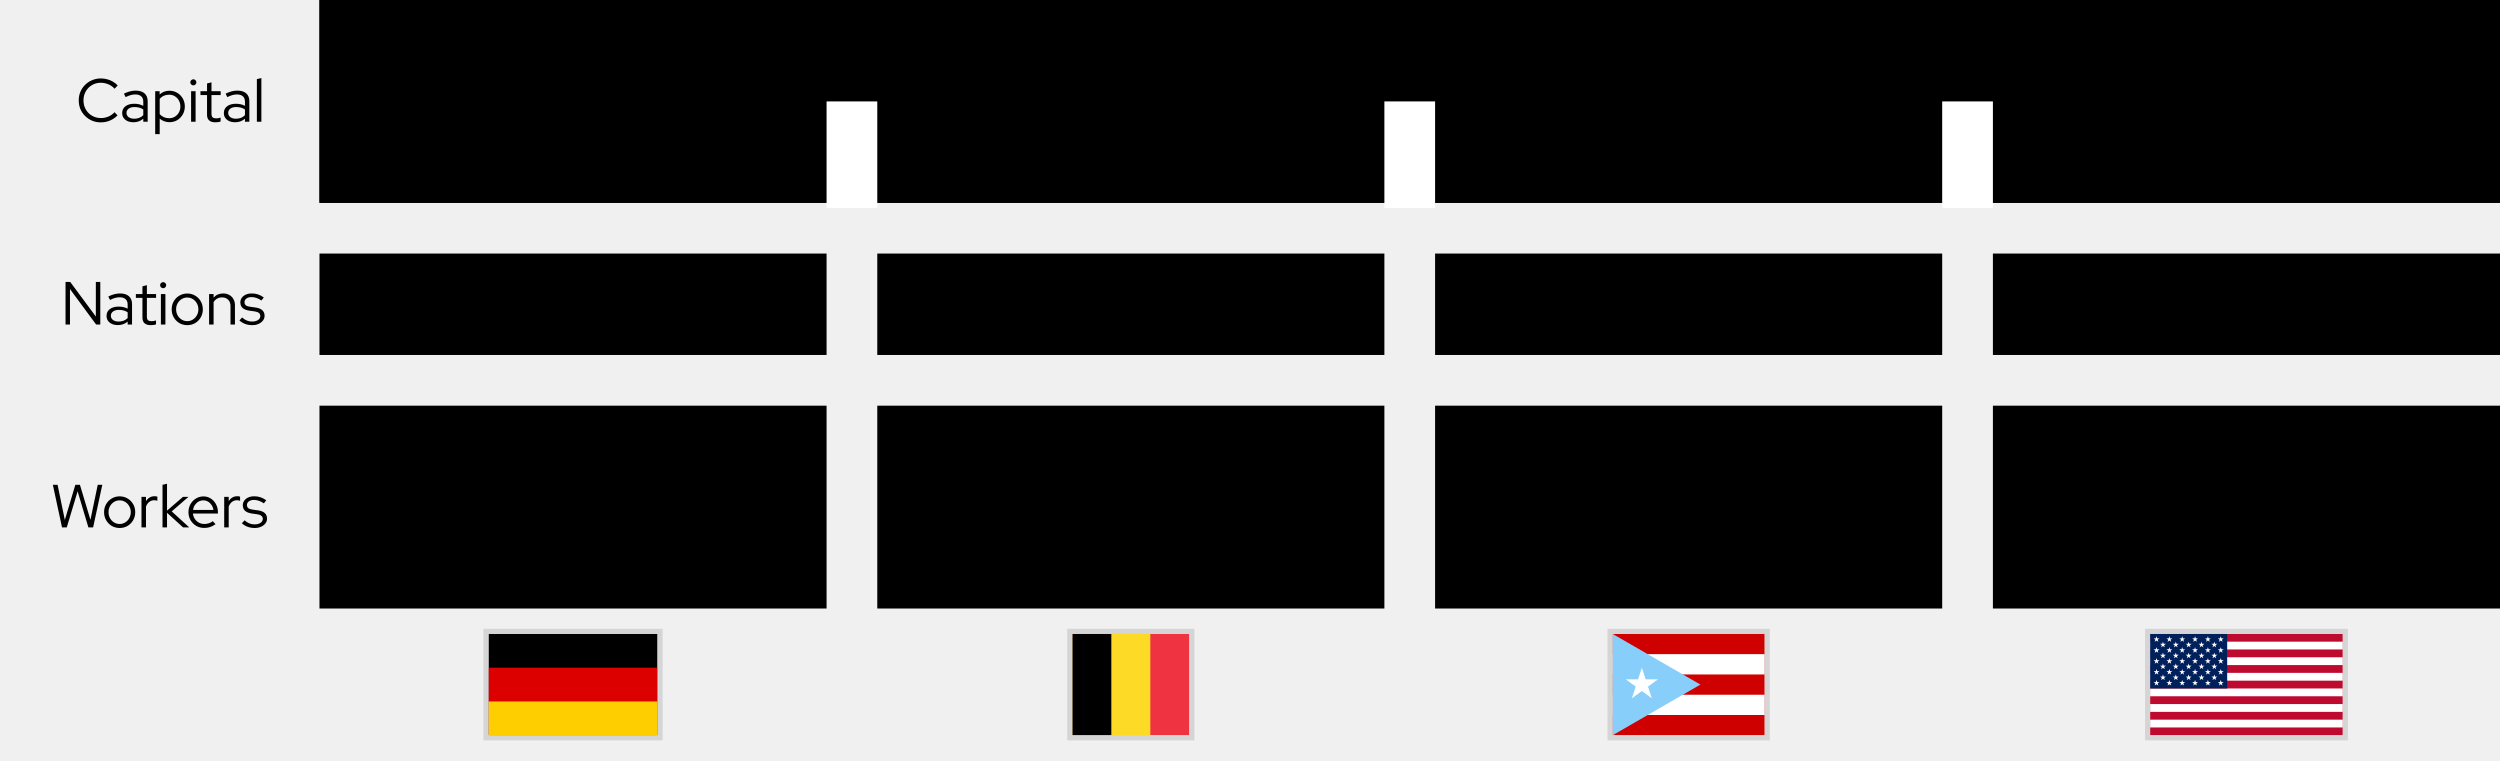
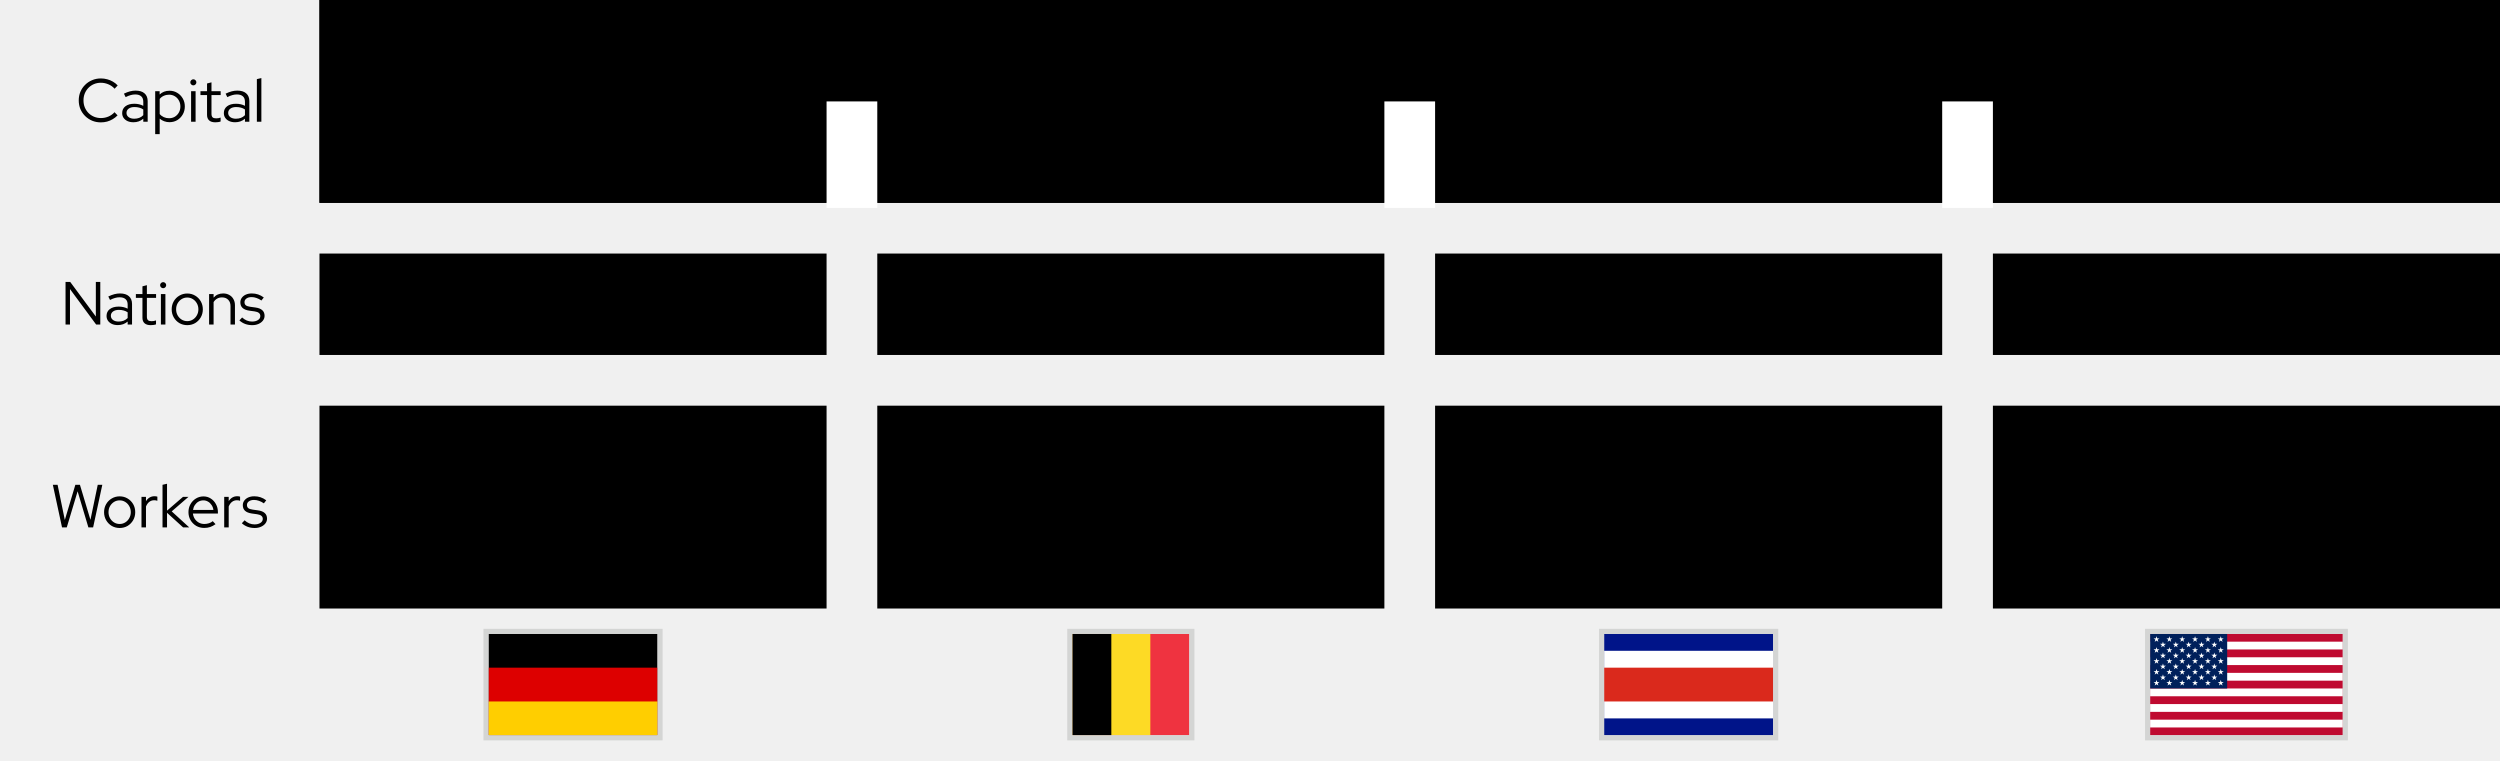
<svg xmlns="http://www.w3.org/2000/svg" width="493" height="150" viewBox="0 0 493 150" fill="none">
  <path d="M19.884 24.132C19.276 24.132 18.708 24.024 18.18 23.808C17.652 23.584 17.188 23.276 16.788 22.884C16.388 22.484 16.076 22.024 15.852 21.504C15.636 20.976 15.528 20.408 15.528 19.8C15.528 19.192 15.636 18.628 15.852 18.108C16.076 17.58 16.388 17.12 16.788 16.728C17.188 16.328 17.652 16.02 18.18 15.804C18.708 15.58 19.276 15.468 19.884 15.468C20.324 15.468 20.744 15.524 21.144 15.636C21.552 15.74 21.928 15.896 22.272 16.104C22.624 16.304 22.936 16.552 23.208 16.848L22.596 17.496C22.268 17.12 21.864 16.832 21.384 16.632C20.904 16.424 20.404 16.32 19.884 16.32C19.396 16.32 18.944 16.408 18.528 16.584C18.112 16.76 17.748 17.008 17.436 17.328C17.132 17.64 16.892 18.008 16.716 18.432C16.548 18.848 16.464 19.304 16.464 19.8C16.464 20.288 16.548 20.744 16.716 21.168C16.892 21.592 17.136 21.964 17.448 22.284C17.76 22.596 18.124 22.84 18.54 23.016C18.964 23.192 19.42 23.28 19.908 23.28C20.428 23.28 20.924 23.18 21.396 22.98C21.868 22.772 22.264 22.488 22.584 22.128L23.184 22.752C22.904 23.04 22.588 23.288 22.236 23.496C21.892 23.704 21.52 23.864 21.12 23.976C20.72 24.08 20.308 24.132 19.884 24.132ZM26.312 24.108C25.872 24.108 25.484 24.032 25.148 23.88C24.82 23.728 24.56 23.516 24.368 23.244C24.184 22.972 24.092 22.656 24.092 22.296C24.092 21.728 24.308 21.28 24.74 20.952C25.172 20.624 25.756 20.46 26.492 20.46C27.14 20.46 27.728 20.596 28.256 20.868V20.076C28.256 19.596 28.12 19.236 27.848 18.996C27.576 18.748 27.18 18.624 26.66 18.624C26.364 18.624 26.064 18.668 25.76 18.756C25.464 18.836 25.136 18.968 24.776 19.152L24.44 18.468C24.872 18.26 25.272 18.108 25.64 18.012C26.008 17.916 26.376 17.868 26.744 17.868C27.504 17.868 28.088 18.048 28.496 18.408C28.912 18.768 29.12 19.284 29.12 19.956V24H28.256V23.412C27.984 23.644 27.684 23.82 27.356 23.94C27.036 24.052 26.688 24.108 26.312 24.108ZM24.944 22.272C24.944 22.608 25.084 22.884 25.364 23.1C25.652 23.308 26.02 23.412 26.468 23.412C26.828 23.412 27.156 23.356 27.452 23.244C27.748 23.132 28.016 22.956 28.256 22.716V21.588C28.008 21.42 27.744 21.3 27.464 21.228C27.184 21.148 26.868 21.108 26.516 21.108C26.036 21.108 25.652 21.216 25.364 21.432C25.084 21.64 24.944 21.92 24.944 22.272ZM30.604 26.448V17.988H31.48V18.636C32 18.14 32.648 17.892 33.424 17.892C33.992 17.892 34.504 18.032 34.96 18.312C35.416 18.584 35.776 18.952 36.04 19.416C36.312 19.88 36.448 20.404 36.448 20.988C36.448 21.572 36.312 22.1 36.04 22.572C35.776 23.036 35.416 23.408 34.96 23.688C34.504 23.96 33.988 24.096 33.412 24.096C33.06 24.096 32.72 24.036 32.392 23.916C32.064 23.796 31.764 23.624 31.492 23.4V26.448H30.604ZM33.34 23.316C33.764 23.316 34.144 23.216 34.48 23.016C34.816 22.808 35.08 22.532 35.272 22.188C35.472 21.836 35.572 21.44 35.572 21C35.572 20.56 35.472 20.164 35.272 19.812C35.08 19.46 34.816 19.184 34.48 18.984C34.144 18.776 33.764 18.672 33.34 18.672C32.964 18.672 32.612 18.748 32.284 18.9C31.964 19.044 31.7 19.248 31.492 19.512V22.488C31.7 22.744 31.968 22.948 32.296 23.1C32.624 23.244 32.972 23.316 33.34 23.316ZM37.682 24V17.988H38.57V24H37.682ZM38.126 16.836C37.966 16.836 37.826 16.776 37.706 16.656C37.586 16.536 37.526 16.396 37.526 16.236C37.526 16.068 37.586 15.928 37.706 15.816C37.826 15.696 37.966 15.636 38.126 15.636C38.294 15.636 38.434 15.696 38.546 15.816C38.666 15.928 38.726 16.068 38.726 16.236C38.726 16.396 38.666 16.536 38.546 16.656C38.434 16.776 38.294 16.836 38.126 16.836ZM42.448 24.12C41.928 24.12 41.528 23.996 41.248 23.748C40.968 23.5 40.828 23.14 40.828 22.668V18.744H39.532V17.988H40.828V16.464L41.704 16.236V17.988H43.516V18.744H41.704V22.44C41.704 22.76 41.776 22.992 41.92 23.136C42.064 23.272 42.3 23.34 42.628 23.34C42.796 23.34 42.944 23.328 43.072 23.304C43.208 23.28 43.352 23.24 43.504 23.184V23.964C43.352 24.02 43.18 24.06 42.988 24.084C42.804 24.108 42.624 24.12 42.448 24.12ZM46.363 24.108C45.923 24.108 45.535 24.032 45.199 23.88C44.871 23.728 44.611 23.516 44.419 23.244C44.235 22.972 44.143 22.656 44.143 22.296C44.143 21.728 44.359 21.28 44.791 20.952C45.223 20.624 45.807 20.46 46.543 20.46C47.191 20.46 47.779 20.596 48.307 20.868V20.076C48.307 19.596 48.171 19.236 47.899 18.996C47.627 18.748 47.231 18.624 46.711 18.624C46.415 18.624 46.115 18.668 45.811 18.756C45.515 18.836 45.187 18.968 44.827 19.152L44.491 18.468C44.923 18.26 45.323 18.108 45.691 18.012C46.059 17.916 46.427 17.868 46.795 17.868C47.555 17.868 48.139 18.048 48.547 18.408C48.963 18.768 49.171 19.284 49.171 19.956V24H48.307V23.412C48.035 23.644 47.735 23.82 47.407 23.94C47.087 24.052 46.739 24.108 46.363 24.108ZM44.995 22.272C44.995 22.608 45.135 22.884 45.415 23.1C45.703 23.308 46.071 23.412 46.519 23.412C46.879 23.412 47.207 23.356 47.503 23.244C47.799 23.132 48.067 22.956 48.307 22.716V21.588C48.059 21.42 47.795 21.3 47.515 21.228C47.235 21.148 46.919 21.108 46.567 21.108C46.087 21.108 45.703 21.216 45.415 21.432C45.135 21.64 44.995 21.92 44.995 22.272ZM50.654 24V15.6L51.542 15.396V24H50.654Z" fill="black" />
  <path d="M12.924 64V55.6H13.848L18.9 62.416V55.6H19.776V64H18.96L13.8 57.004V64H12.924ZM23.23 64.108C22.79 64.108 22.402 64.032 22.066 63.88C21.738 63.728 21.478 63.516 21.286 63.244C21.102 62.972 21.01 62.656 21.01 62.296C21.01 61.728 21.226 61.28 21.658 60.952C22.09 60.624 22.674 60.46 23.41 60.46C24.058 60.46 24.646 60.596 25.174 60.868V60.076C25.174 59.596 25.038 59.236 24.766 58.996C24.494 58.748 24.098 58.624 23.578 58.624C23.282 58.624 22.982 58.668 22.678 58.756C22.382 58.836 22.054 58.968 21.694 59.152L21.358 58.468C21.79 58.26 22.19 58.108 22.558 58.012C22.926 57.916 23.294 57.868 23.662 57.868C24.422 57.868 25.006 58.048 25.414 58.408C25.83 58.768 26.038 59.284 26.038 59.956V64H25.174V63.412C24.902 63.644 24.602 63.82 24.274 63.94C23.954 64.052 23.606 64.108 23.23 64.108ZM21.862 62.272C21.862 62.608 22.002 62.884 22.282 63.1C22.57 63.308 22.938 63.412 23.386 63.412C23.746 63.412 24.074 63.356 24.37 63.244C24.666 63.132 24.934 62.956 25.174 62.716V61.588C24.926 61.42 24.662 61.3 24.382 61.228C24.102 61.148 23.786 61.108 23.434 61.108C22.954 61.108 22.57 61.216 22.282 61.432C22.002 61.64 21.862 61.92 21.862 62.272ZM29.71 64.12C29.19 64.12 28.79 63.996 28.51 63.748C28.23 63.5 28.09 63.14 28.09 62.668V58.744H26.794V57.988H28.09V56.464L28.966 56.236V57.988H30.778V58.744H28.966V62.44C28.966 62.76 29.038 62.992 29.182 63.136C29.326 63.272 29.562 63.34 29.89 63.34C30.058 63.34 30.206 63.328 30.334 63.304C30.47 63.28 30.614 63.24 30.766 63.184V63.964C30.614 64.02 30.442 64.06 30.25 64.084C30.066 64.108 29.886 64.12 29.71 64.12ZM31.729 64V57.988H32.617V64H31.729ZM32.173 56.836C32.013 56.836 31.873 56.776 31.753 56.656C31.633 56.536 31.573 56.396 31.573 56.236C31.573 56.068 31.633 55.928 31.753 55.816C31.873 55.696 32.013 55.636 32.173 55.636C32.341 55.636 32.481 55.696 32.593 55.816C32.713 55.928 32.773 56.068 32.773 56.236C32.773 56.396 32.713 56.536 32.593 56.656C32.481 56.776 32.341 56.836 32.173 56.836ZM36.927 64.12C36.359 64.12 35.839 63.984 35.367 63.712C34.903 63.432 34.535 63.056 34.263 62.584C33.991 62.112 33.855 61.584 33.855 61C33.855 60.416 33.991 59.888 34.263 59.416C34.535 58.944 34.903 58.572 35.367 58.3C35.839 58.02 36.359 57.88 36.927 57.88C37.503 57.88 38.023 58.02 38.487 58.3C38.951 58.572 39.319 58.944 39.591 59.416C39.863 59.888 39.999 60.416 39.999 61C39.999 61.584 39.863 62.112 39.591 62.584C39.319 63.056 38.951 63.432 38.487 63.712C38.023 63.984 37.503 64.12 36.927 64.12ZM36.927 63.328C37.335 63.328 37.703 63.224 38.031 63.016C38.367 62.808 38.631 62.528 38.823 62.176C39.023 61.824 39.123 61.432 39.123 61C39.123 60.56 39.023 60.168 38.823 59.824C38.631 59.472 38.367 59.192 38.031 58.984C37.703 58.776 37.335 58.672 36.927 58.672C36.519 58.672 36.147 58.776 35.811 58.984C35.483 59.192 35.219 59.472 35.019 59.824C34.827 60.168 34.731 60.56 34.731 61C34.731 61.432 34.827 61.824 35.019 62.176C35.219 62.528 35.483 62.808 35.811 63.016C36.147 63.224 36.519 63.328 36.927 63.328ZM41.233 64V57.988H42.121V58.696C42.593 58.144 43.225 57.868 44.017 57.868C44.473 57.868 44.873 57.968 45.217 58.168C45.569 58.36 45.841 58.632 46.033 58.984C46.233 59.328 46.333 59.732 46.333 60.196V64H45.457V60.376C45.457 59.84 45.305 59.42 45.001 59.116C44.705 58.804 44.297 58.648 43.777 58.648C43.417 58.648 43.097 58.728 42.817 58.888C42.537 59.048 42.305 59.276 42.121 59.572V64H41.233ZM49.739 64.12C49.242 64.12 48.775 64.04 48.334 63.88C47.903 63.712 47.526 63.48 47.206 63.184L47.746 62.608C48.026 62.864 48.334 63.064 48.67 63.208C49.007 63.344 49.35 63.412 49.703 63.412C50.182 63.412 50.575 63.312 50.879 63.112C51.182 62.912 51.334 62.652 51.334 62.332C51.334 62.068 51.242 61.864 51.059 61.72C50.883 61.568 50.602 61.464 50.218 61.408L49.175 61.264C48.575 61.176 48.127 60.996 47.831 60.724C47.542 60.452 47.398 60.084 47.398 59.62C47.398 59.284 47.495 58.984 47.687 58.72C47.879 58.456 48.142 58.248 48.478 58.096C48.822 57.944 49.215 57.868 49.654 57.868C50.094 57.868 50.507 57.932 50.891 58.06C51.275 58.188 51.651 58.388 52.019 58.66L51.55 59.26C51.215 59.028 50.886 58.86 50.566 58.756C50.255 58.644 49.934 58.588 49.606 58.588C49.191 58.588 48.855 58.68 48.599 58.864C48.343 59.048 48.215 59.288 48.215 59.584C48.215 59.856 48.303 60.064 48.478 60.208C48.654 60.344 48.938 60.44 49.331 60.496L50.374 60.64C50.974 60.72 51.422 60.896 51.718 61.168C52.023 61.44 52.175 61.812 52.175 62.284C52.175 62.628 52.066 62.94 51.85 63.22C51.635 63.5 51.343 63.72 50.974 63.88C50.614 64.04 50.203 64.12 49.739 64.12Z" fill="black" />
  <path d="M12.232 104L10.42 95.6H11.356L12.784 102.536L14.86 95.6H15.76L17.836 102.512L19.276 95.6H20.176L18.364 104H17.428L15.304 96.884L13.168 104H12.232ZM23.595 104.12C23.027 104.12 22.507 103.984 22.035 103.712C21.571 103.432 21.203 103.056 20.931 102.584C20.659 102.112 20.523 101.584 20.523 101C20.523 100.416 20.659 99.888 20.931 99.416C21.203 98.944 21.571 98.572 22.035 98.3C22.507 98.02 23.027 97.88 23.595 97.88C24.171 97.88 24.691 98.02 25.155 98.3C25.619 98.572 25.987 98.944 26.259 99.416C26.531 99.888 26.667 100.416 26.667 101C26.667 101.584 26.531 102.112 26.259 102.584C25.987 103.056 25.619 103.432 25.155 103.712C24.691 103.984 24.171 104.12 23.595 104.12ZM23.595 103.328C24.003 103.328 24.371 103.224 24.699 103.016C25.035 102.808 25.299 102.528 25.491 102.176C25.691 101.824 25.791 101.432 25.791 101C25.791 100.56 25.691 100.168 25.491 99.824C25.299 99.472 25.035 99.192 24.699 98.984C24.371 98.776 24.003 98.672 23.595 98.672C23.187 98.672 22.815 98.776 22.479 98.984C22.151 99.192 21.887 99.472 21.687 99.824C21.495 100.168 21.399 100.56 21.399 101C21.399 101.432 21.495 101.824 21.687 102.176C21.887 102.528 22.151 102.808 22.479 103.016C22.815 103.224 23.187 103.328 23.595 103.328ZM27.901 104V97.988H28.788V98.84C28.973 98.528 29.204 98.288 29.485 98.12C29.773 97.944 30.101 97.856 30.468 97.856C30.677 97.856 30.864 97.884 31.032 97.94V98.756C30.928 98.716 30.825 98.688 30.721 98.672C30.616 98.656 30.512 98.648 30.409 98.648C30.041 98.648 29.716 98.756 29.436 98.972C29.165 99.18 28.948 99.484 28.788 99.884V104H27.901ZM32.049 104V95.6L32.937 95.396V100.7L36.081 97.988H37.161L33.861 100.844L37.317 104H36.105L32.937 101.12V104H32.049ZM40.26 104.108C39.684 104.108 39.16 103.972 38.688 103.7C38.224 103.42 37.852 103.044 37.572 102.572C37.3 102.1 37.164 101.572 37.164 100.988C37.164 100.412 37.296 99.892 37.56 99.428C37.824 98.956 38.18 98.584 38.628 98.312C39.076 98.032 39.576 97.892 40.128 97.892C40.664 97.892 41.144 98.032 41.568 98.312C42 98.584 42.34 98.956 42.588 99.428C42.844 99.892 42.972 100.412 42.972 100.988V101.264H38.04C38.088 101.656 38.212 102.008 38.412 102.32C38.62 102.632 38.888 102.88 39.216 103.064C39.544 103.24 39.904 103.328 40.296 103.328C40.608 103.328 40.912 103.28 41.208 103.184C41.504 103.088 41.752 102.952 41.952 102.776L42.504 103.364C42.168 103.612 41.816 103.8 41.448 103.928C41.088 104.048 40.692 104.108 40.26 104.108ZM38.064 100.556H42.084C42.036 100.196 41.916 99.876 41.724 99.596C41.54 99.308 41.308 99.084 41.028 98.924C40.748 98.756 40.44 98.672 40.104 98.672C39.76 98.672 39.444 98.752 39.156 98.912C38.868 99.072 38.628 99.296 38.436 99.584C38.244 99.864 38.12 100.188 38.064 100.556ZM44.213 104V97.988H45.101V98.84C45.285 98.528 45.517 98.288 45.797 98.12C46.085 97.944 46.413 97.856 46.781 97.856C46.989 97.856 47.177 97.884 47.345 97.94V98.756C47.241 98.716 47.137 98.688 47.033 98.672C46.929 98.656 46.825 98.648 46.721 98.648C46.353 98.648 46.029 98.756 45.749 98.972C45.477 99.18 45.261 99.484 45.101 99.884V104H44.213ZM50.223 104.12C49.727 104.12 49.259 104.04 48.819 103.88C48.387 103.712 48.011 103.48 47.691 103.184L48.231 102.608C48.511 102.864 48.819 103.064 49.155 103.208C49.491 103.344 49.835 103.412 50.187 103.412C50.667 103.412 51.059 103.312 51.363 103.112C51.667 102.912 51.819 102.652 51.819 102.332C51.819 102.068 51.727 101.864 51.543 101.72C51.367 101.568 51.087 101.464 50.703 101.408L49.659 101.264C49.059 101.176 48.611 100.996 48.315 100.724C48.027 100.452 47.883 100.084 47.883 99.62C47.883 99.284 47.979 98.984 48.171 98.72C48.363 98.456 48.627 98.248 48.963 98.096C49.307 97.944 49.699 97.868 50.139 97.868C50.579 97.868 50.991 97.932 51.375 98.06C51.759 98.188 52.135 98.388 52.503 98.66L52.035 99.26C51.699 99.028 51.371 98.86 51.051 98.756C50.739 98.644 50.419 98.588 50.091 98.588C49.675 98.588 49.339 98.68 49.083 98.864C48.827 99.048 48.699 99.288 48.699 99.584C48.699 99.856 48.787 100.064 48.963 100.208C49.139 100.344 49.423 100.44 49.815 100.496L50.859 100.64C51.459 100.72 51.907 100.896 52.203 101.168C52.507 101.44 52.659 101.812 52.659 102.284C52.659 102.628 52.551 102.94 52.335 103.22C52.119 103.5 51.827 103.72 51.459 103.88C51.099 104.04 50.687 104.12 50.223 104.12Z" fill="black" />
  <g clip-path="url(#clip0_288_102)">
    <path d="M129.666 125H96.333V145H129.666V125Z" fill="black" />
    <path d="M129.666 131.667H96.333V145H129.666V131.667Z" fill="#DD0000" />
    <path d="M129.666 138.333H96.333V145H129.666V138.333Z" fill="#FFCE00" />
  </g>
  <rect x="95.833" y="124.5" width="34.333" height="21" stroke="#D4D5D4" />
  <g clip-path="url(#clip1_288_102)">
    <path d="M211.462 125H234.539V145H211.462V125Z" fill="#EF3340" />
    <path d="M211.462 125H226.847V145H211.462V125Z" fill="#FDDA25" />
    <path d="M211.462 125H219.154V145H211.462V125Z" fill="black" />
  </g>
  <rect x="210.962" y="124.5" width="24.077" height="21" stroke="#D4D5D4" />
  <g clip-path="url(#clip2_288_102)">
-     <path d="M318 125H348V145H318" fill="#CE0000" />
-     <path d="M318 129H348V133H318V137H348V141H318" fill="white" />
-     <path d="M318 125L335.32 135L318 145" fill="#87CEFA" />
-     <path d="M323.774 131.667L321.814 137.697L326.944 133.97H320.604L325.734 137.697" fill="white" />
+     <path d="M316.333 125H349.666V145H316.333V125Z" fill="#001489" />
+     <path d="M316.333 128.333H349.666V141.667H316.333V128.333Z" fill="white" />
+     <path d="M316.333 131.667H349.666V138.333H316.333V131.667Z" fill="#DA291C" />
  </g>
-   <rect x="317.5" y="124.5" width="31" height="21" stroke="#D4D5D4" />
+   <rect x="315.833" y="124.5" width="34.333" height="21" stroke="#D4D5D4" />
  <g clip-path="url(#clip3_288_102)">
    <path d="M424 125H462V145H424" fill="#BF0A30" />
    <path d="M424 127.308H462H424ZM462 130.385H424H462ZM424 133.461H462H424ZM462 136.538H424H462ZM424 139.615H462H424ZM462 142.692H424H462Z" fill="black" />
    <path d="M424 127.308H462M462 130.385H424M424 133.461H462M462 136.538H424M424 139.615H462M462 142.692H424" stroke="white" stroke-width="1.538" />
    <path d="M424 125H439.2V135.769H424" fill="#00205B" />
    <path d="M425.267 125.461L425.629 126.575L424.682 125.887H425.852L424.905 126.575L425.267 125.461Z" fill="white" />
    <path d="M425.267 127.615L425.629 128.728L424.682 128.04H425.852L424.905 128.728L425.267 127.615Z" fill="white" />
    <path d="M425.267 129.769L425.629 130.882L424.682 130.194H425.852L424.905 130.882L425.267 129.769Z" fill="white" />
    <path d="M425.267 131.923L425.629 133.036L424.682 132.348H425.852L424.905 133.036L425.267 131.923Z" fill="white" />
    <path d="M425.267 134.077L425.629 135.19L424.682 134.502H425.852L424.905 135.19L425.267 134.077Z" fill="white" />
    <path d="M426.534 126.539L426.895 127.652L425.948 126.964H427.119L426.172 127.652L426.534 126.539Z" fill="white" />
    <path d="M426.534 128.692L426.895 129.806L425.948 129.118H427.119L426.172 129.806L426.534 128.692Z" fill="white" />
    <path d="M426.534 130.846L426.895 131.959L425.948 131.271H427.119L426.172 131.959L426.534 130.846Z" fill="white" />
    <path d="M426.534 133L426.895 134.113L425.948 133.425H427.119L426.172 134.113L426.534 133Z" fill="white" />
    <path d="M427.8 125.461L428.162 126.575L427.215 125.887H428.385L427.438 126.575L427.8 125.461Z" fill="white" />
    <path d="M427.8 127.615L428.162 128.728L427.215 128.04H428.385L427.438 128.728L427.8 127.615Z" fill="white" />
    <path d="M427.8 129.769L428.162 130.882L427.215 130.194H428.385L427.438 130.882L427.8 129.769Z" fill="white" />
    <path d="M427.8 131.923L428.162 133.036L427.215 132.348H428.385L427.438 133.036L427.8 131.923Z" fill="white" />
    <path d="M427.8 134.077L428.162 135.19L427.215 134.502H428.385L427.438 135.19L427.8 134.077Z" fill="white" />
    <path d="M429.067 126.539L429.428 127.652L428.481 126.964H429.652L428.705 127.652L429.067 126.539Z" fill="white" />
    <path d="M429.067 128.692L429.428 129.806L428.481 129.118H429.652L428.705 129.806L429.067 128.692Z" fill="white" />
    <path d="M429.067 130.846L429.428 131.959L428.481 131.271H429.652L428.705 131.959L429.067 130.846Z" fill="white" />
    <path d="M429.067 133L429.428 134.113L428.481 133.425H429.652L428.705 134.113L429.067 133Z" fill="white" />
    <path d="M430.333 125.461L430.695 126.575L429.748 125.887H430.919L429.972 126.575L430.333 125.461Z" fill="white" />
    <path d="M430.333 127.615L430.695 128.728L429.748 128.04H430.919L429.972 128.728L430.333 127.615Z" fill="white" />
    <path d="M430.333 129.769L430.695 130.882L429.748 130.194H430.919L429.972 130.882L430.333 129.769Z" fill="white" />
    <path d="M430.333 131.923L430.695 133.036L429.748 132.348H430.919L429.972 133.036L430.333 131.923Z" fill="white" />
    <path d="M430.333 134.077L430.695 135.19L429.748 134.502H430.919L429.972 135.19L430.333 134.077Z" fill="white" />
    <path d="M431.6 126.539L431.962 127.652L431.015 126.964H432.185L431.238 127.652L431.6 126.539Z" fill="white" />
    <path d="M431.6 128.692L431.962 129.806L431.015 129.118H432.185L431.238 129.806L431.6 128.692Z" fill="white" />
    <path d="M431.6 130.846L431.962 131.959L431.015 131.271H432.185L431.238 131.959L431.6 130.846Z" fill="white" />
    <path d="M431.6 133L431.962 134.113L431.015 133.425H432.185L431.238 134.113L431.6 133Z" fill="white" />
    <path d="M432.867 125.461L433.228 126.575L432.281 125.887H433.452L432.505 126.575L432.867 125.461Z" fill="white" />
    <path d="M432.867 127.615L433.228 128.728L432.281 128.04H433.452L432.505 128.728L432.867 127.615Z" fill="white" />
    <path d="M432.867 129.769L433.228 130.882L432.281 130.194H433.452L432.505 130.882L432.867 129.769Z" fill="white" />
    <path d="M432.867 131.923L433.228 133.036L432.281 132.348H433.452L432.505 133.036L432.867 131.923Z" fill="white" />
    <path d="M432.867 134.077L433.228 135.19L432.281 134.502H433.452L432.505 135.19L432.867 134.077Z" fill="white" />
    <path d="M434.133 126.539L434.495 127.652L433.548 126.964H434.718L433.771 127.652L434.133 126.539Z" fill="white" />
    <path d="M434.133 128.692L434.495 129.806L433.548 129.118H434.718L433.771 129.806L434.133 128.692Z" fill="white" />
    <path d="M434.133 130.846L434.495 131.959L433.548 131.271H434.718L433.771 131.959L434.133 130.846Z" fill="white" />
    <path d="M434.133 133L434.495 134.113L433.548 133.425H434.718L433.771 134.113L434.133 133Z" fill="white" />
    <path d="M435.4 125.461L435.761 126.575L434.814 125.887H435.985L435.038 126.575L435.4 125.461Z" fill="white" />
    <path d="M435.4 127.615L435.761 128.728L434.814 128.04H435.985L435.038 128.728L435.4 127.615Z" fill="white" />
    <path d="M435.4 129.769L435.761 130.882L434.814 130.194H435.985L435.038 130.882L435.4 129.769Z" fill="white" />
    <path d="M435.4 131.923L435.761 133.036L434.814 132.348H435.985L435.038 133.036L435.4 131.923Z" fill="white" />
    <path d="M435.4 134.077L435.761 135.19L434.814 134.502H435.985L435.038 135.19L435.4 134.077Z" fill="white" />
    <path d="M436.666 126.539L437.028 127.652L436.081 126.964H437.252L436.305 127.652L436.666 126.539Z" fill="white" />
    <path d="M436.666 128.692L437.028 129.806L436.081 129.118H437.252L436.305 129.806L436.666 128.692Z" fill="white" />
    <path d="M436.666 130.846L437.028 131.959L436.081 131.271H437.252L436.305 131.959L436.666 130.846Z" fill="white" />
    <path d="M436.666 133L437.028 134.113L436.081 133.425H437.252L436.305 134.113L436.666 133Z" fill="white" />
    <path d="M437.933 125.461L438.295 126.575L437.348 125.887H438.518L437.571 126.575L437.933 125.461Z" fill="white" />
    <path d="M437.933 127.615L438.295 128.728L437.348 128.04H438.518L437.571 128.728L437.933 127.615Z" fill="white" />
    <path d="M437.933 129.769L438.295 130.882L437.348 130.194H438.518L437.571 130.882L437.933 129.769Z" fill="white" />
    <path d="M437.933 131.923L438.295 133.036L437.348 132.348H438.518L437.571 133.036L437.933 131.923Z" fill="white" />
    <path d="M437.933 134.077L438.295 135.19L437.348 134.502H438.518L437.571 135.19L437.933 134.077Z" fill="white" />
  </g>
  <rect x="423.5" y="124.5" width="39" height="21" stroke="#D4D5D4" />
  <rect x="63" width="430" height="40" fill="black" />
  <rect x="63" width="100" height="40" fill="black" />
  <rect x="173" width="100" height="40" fill="black" />
  <rect x="283" width="100" height="40" fill="black" />
  <rect x="393" width="100" height="40" fill="black" />
  <rect x="63" y="50" width="100" height="20" fill="black" />
  <rect x="173" y="50" width="100" height="20" fill="black" />
  <rect x="283" y="50" width="100" height="20" fill="black" />
  <rect x="393" y="50" width="100" height="20" fill="black" />
  <rect x="63" y="80" width="100" height="40" fill="black" />
  <rect x="173" y="80" width="100" height="40" fill="black" />
  <rect x="283" y="80" width="100" height="40" fill="black" />
  <rect x="393" y="80" width="100" height="40" fill="black" />
  <rect x="163" y="20" width="10" height="21" fill="white" />
  <rect x="273" y="20" width="10" height="21" fill="white" />
  <rect x="383" y="20" width="10" height="21" fill="white" />
  <defs>
    <clipPath id="clip0_288_102">
      <rect x="96.333" y="125" width="33.333" height="20" fill="white" />
    </clipPath>
    <clipPath id="clip1_288_102">
      <rect x="211.462" y="125" width="23.077" height="20" fill="white" />
    </clipPath>
    <clipPath id="clip2_288_102">
-       <rect x="318" y="125" width="30" height="20" fill="white" />
+       <rect x="316.333" y="125" width="33.333" height="20" fill="white" />
    </clipPath>
    <clipPath id="clip3_288_102">
      <rect x="424" y="125" width="38" height="20" fill="white" />
    </clipPath>
  </defs>
</svg>
